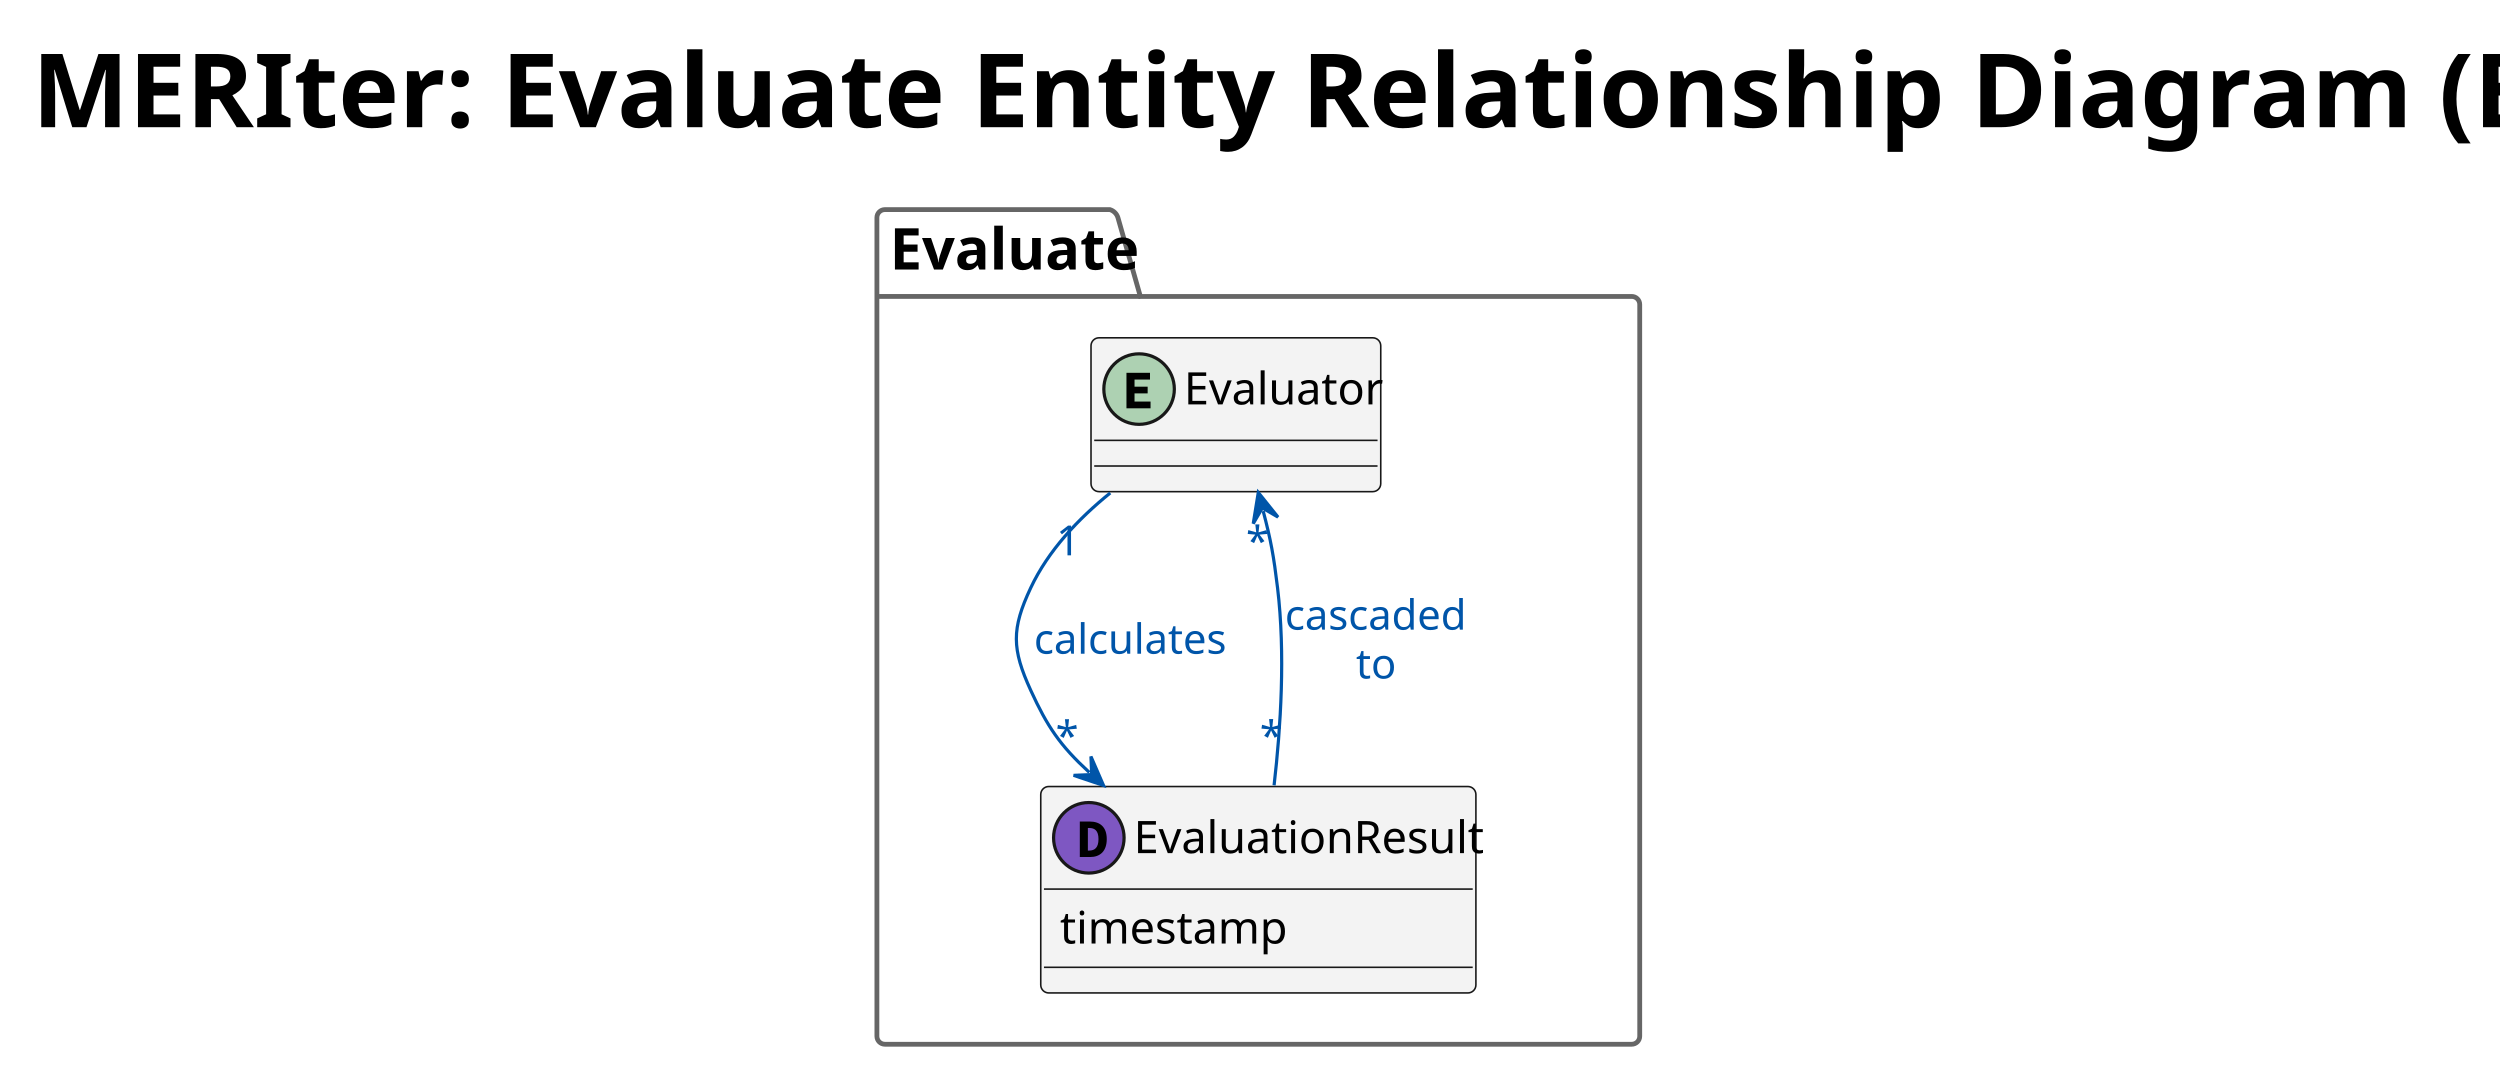
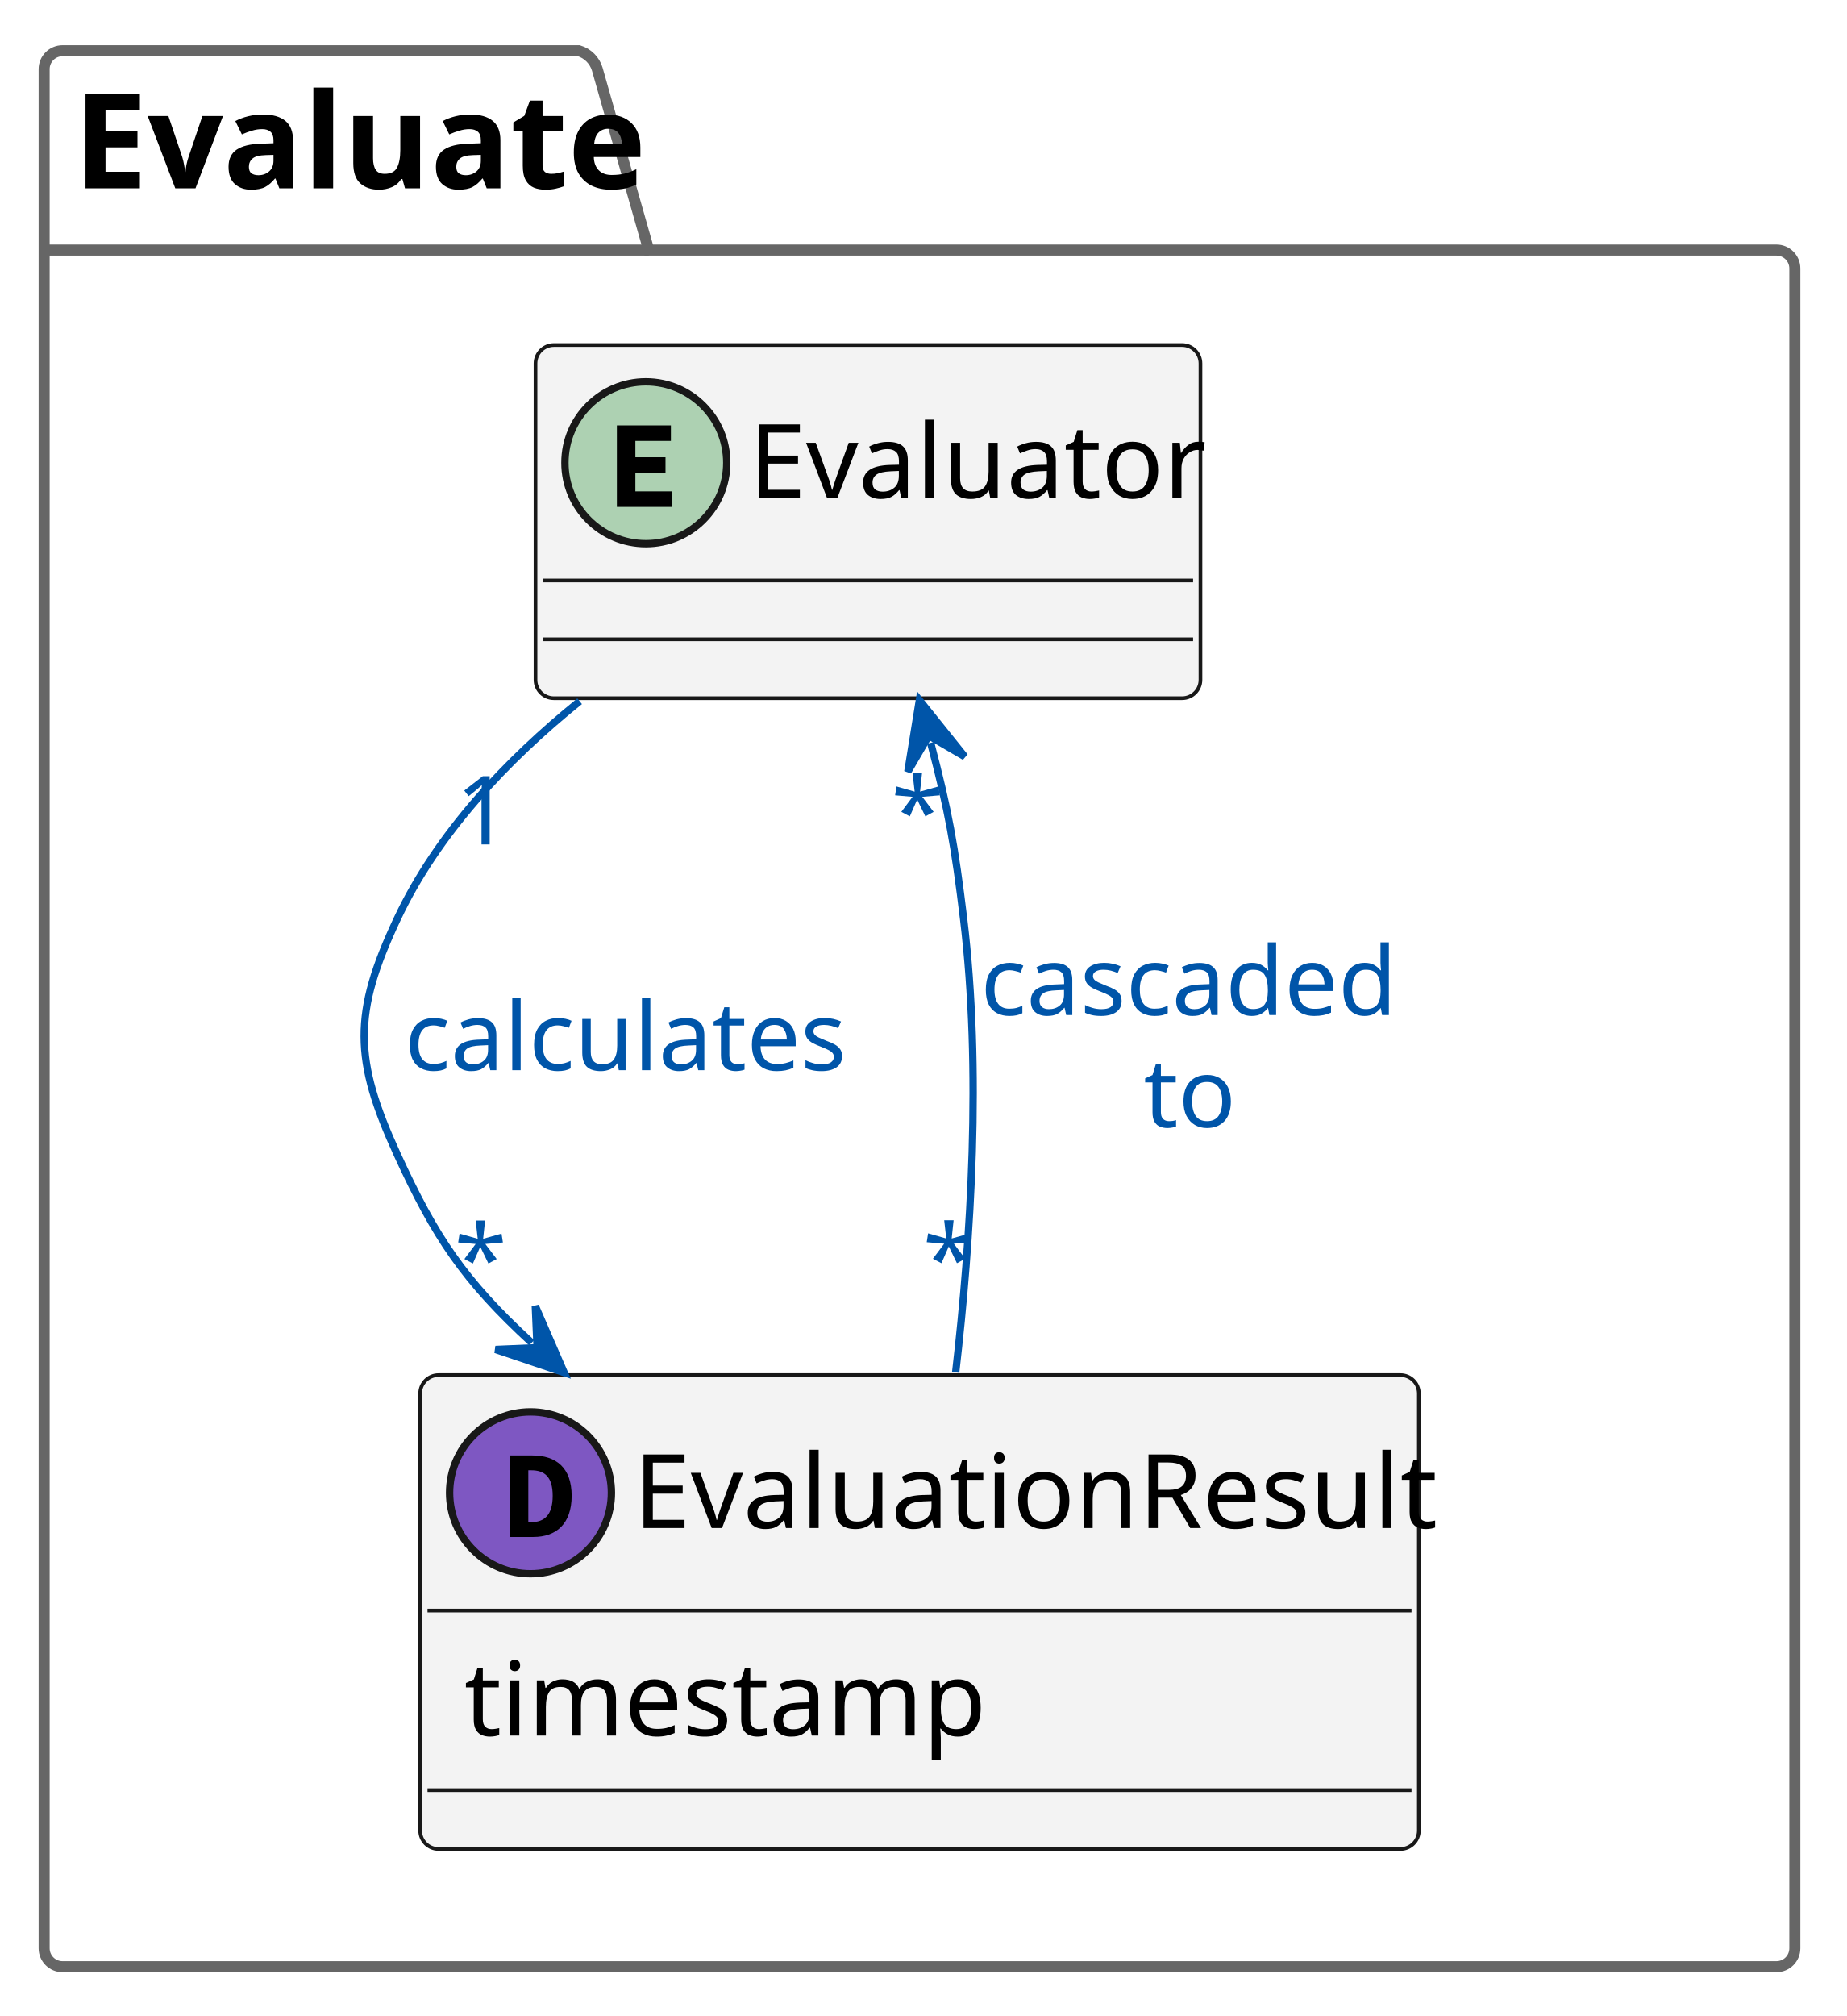
- <svg xmlns="http://www.w3.org/2000/svg" xmlns:xlink="http://www.w3.org/1999/xlink" contentStyleType="text/css" data-diagram-type="CLASS" height="332px" preserveAspectRatio="none" style="width:780px;height:332px;background:#FFFFFF;" version="1.1" viewBox="0 0 780 332" width="780px" zoomAndPan="magnify">
+ <svg xmlns="http://www.w3.org/2000/svg" xmlns:xlink="http://www.w3.org/1999/xlink" contentStyleType="text/css" data-diagram-type="CLASS" height="274px" preserveAspectRatio="none" style="width:251px;height:274px;background:#FFFFFF;" version="1.1" viewBox="0 0 251 274" width="251px" zoomAndPan="magnify">
  <defs />
  <g>
-     <g class="title" data-source-line="27">
-       <text fill="#000000" font-family="sans-serif" font-size="32" font-weight="bold" lengthAdjust="spacing" textLength="752.188" x="10" y="39.688">MERIter: Evaluate Entity Relationship Diagram (ERD)</text>
+     <g class="cluster" data-entity="Evaluate" data-source-line="199" data-uid="ent0002" id="cluster_Evaluate">
+       <path d="M8.5,6.894 L78.696,6.894 A3.75,3.75 0 0 1 81.196,9.395 L88.196,33.988 L241.5,33.988 A2.5,2.5 0 0 1 244,36.488 L244,264.805 A2.5,2.5 0 0 1 241.5,267.305 L8.5,267.305 A2.5,2.5 0 0 1 6,264.805 L6,9.395 A2.5,2.5 0 0 1 8.5,6.894" fill="none" style="stroke:#666666;stroke-width:1.5;" />
+       <line style="stroke:#666666;stroke-width:1.5;" x1="6" x2="88.196" y1="33.988" y2="33.988" />
+       <text fill="#000000" font-family="sans-serif" font-size="18" font-weight="bold" lengthAdjust="spacing" textLength="69.196" x="10" y="25.594">Evaluate</text>
    </g>
-     <g class="cluster" data-entity="Evaluate" data-source-line="195" data-uid="ent0002" id="cluster_Evaluate">
-       <path d="M276.094,65.394 L346.29,65.394 A3.75,3.75 0 0 1 348.79,67.894 L355.79,92.488 L509.094,92.488 A2.5,2.5 0 0 1 511.594,94.988 L511.594,323.305 A2.5,2.5 0 0 1 509.094,325.805 L276.094,325.805 A2.5,2.5 0 0 1 273.594,323.305 L273.594,67.894 A2.5,2.5 0 0 1 276.094,65.394" fill="none" style="stroke:#666666;stroke-width:1.5;" />
-       <line style="stroke:#666666;stroke-width:1.5;" x1="273.594" x2="355.79" y1="92.488" y2="92.488" />
-       <text fill="#000000" font-family="sans-serif" font-size="18" font-weight="bold" lengthAdjust="spacing" textLength="69.196" x="277.594" y="84.094">Evaluate</text>
-     </g>
-     <g class="entity" data-entity="EvaluationResult" data-source-line="196" data-uid="ent0003" id="entity_EvaluationResult">
+     <g class="entity" data-entity="EvaluationResult" data-source-line="200" data-uid="ent0003" id="entity_EvaluationResult">
      <a href="" target="_top" title="The EvaluationResult is a piece of structured data describing the output of an Evaluator running an evaluation." xlink:actuate="onRequest" xlink:href="" xlink:show="new" xlink:title="The EvaluationResult is a piece of structured data describing the output of an Evaluator running an evaluation." xlink:type="simple">
-         <rect fill="#555555" fill-opacity="0.067" height="64.406" rx="2.5" ry="2.5" style="stroke:#181818;stroke-width:0.5;" width="135.769" x="324.714" y="245.394" />
-         <ellipse cx="339.714" cy="261.394" fill="#7E57C2" rx="11" ry="11" style="stroke:#181818;stroke-width:1;" />
-         <path d="M336.901,267.394 L340.12,267.394 C343.198,267.394 345.308,265.613 345.308,261.801 C345.308,257.988 343.198,256.316 339.964,256.316 L336.901,256.316 L336.901,267.394 Z M339.417,265.379 L339.417,258.332 L339.823,258.332 C341.558,258.332 342.729,259.144 342.729,261.801 C342.729,264.457 341.558,265.379 339.823,265.379 L339.417,265.379 Z " fill="#000000" />
-         <text fill="#000000" font-family="sans-serif" font-size="14" lengthAdjust="spacing" textLength="103.769" x="353.714" y="266.18">EvaluationResult</text>
-         <line style="stroke:#181818;stroke-width:0.5;" x1="325.714" x2="459.483" y1="277.394" y2="277.394" />
-         <text fill="#000000" font-family="sans-serif" font-size="14" lengthAdjust="spacing" textLength="67.245" x="330.714" y="294.383">timestamp</text>
-         <line style="stroke:#181818;stroke-width:0.5;" x1="325.714" x2="459.483" y1="301.801" y2="301.801" />
+         <rect fill="#555555" fill-opacity="0.067" height="64.406" rx="2.5" ry="2.5" style="stroke:#181818;stroke-width:0.5;" width="135.769" x="57.12" y="186.894" />
+         <ellipse cx="72.12" cy="202.894" fill="#7E57C2" rx="11" ry="11" style="stroke:#181818;stroke-width:1;" />
+         <path d="M69.308,208.894 L72.526,208.894 C75.604,208.894 77.714,207.113 77.714,203.301 C77.714,199.488 75.604,197.816 72.37,197.816 L69.308,197.816 L69.308,208.894 Z M71.823,206.879 L71.823,199.832 L72.229,199.832 C73.964,199.832 75.136,200.644 75.136,203.301 C75.136,205.957 73.964,206.879 72.229,206.879 L71.823,206.879 Z " fill="#000000" />
+         <text fill="#000000" font-family="sans-serif" font-size="14" lengthAdjust="spacing" textLength="103.769" x="86.12" y="207.68">EvaluationResult</text>
+         <line style="stroke:#181818;stroke-width:0.5;" x1="58.12" x2="191.889" y1="218.894" y2="218.894" />
+         <text fill="#000000" font-family="sans-serif" font-size="14" lengthAdjust="spacing" textLength="67.245" x="63.12" y="235.883">timestamp</text>
+         <line style="stroke:#181818;stroke-width:0.5;" x1="58.12" x2="191.889" y1="243.301" y2="243.301" />
      </a>
    </g>
-     <g class="entity" data-entity="Evaluator" data-source-line="201" data-uid="ent0004" id="entity_Evaluator">
+     <g class="entity" data-entity="Evaluator" data-source-line="205" data-uid="ent0004" id="entity_Evaluator">
      <a href="" target="_top" title="The Evaluator is a human and/or digital entity responsible for evaluating measurements and (optionally) other evaluations, and outputting evaluation results." xlink:actuate="onRequest" xlink:href="" xlink:show="new" xlink:title="The Evaluator is a human and/or digital entity responsible for evaluating measurements and (optionally) other evaluations, and outputting evaluation results." xlink:type="simple">
-         <rect fill="#555555" fill-opacity="0.067" height="48" rx="2.5" ry="2.5" style="stroke:#181818;stroke-width:0.5;" width="90.399" x="340.394" y="105.394" />
-         <ellipse cx="355.394" cy="121.394" fill="#ADD1B2" rx="11" ry="11" style="stroke:#181818;stroke-width:1;" />
-         <path d="M351.456,127.394 L358.972,127.394 L358.972,125.285 L353.972,125.285 L353.972,122.738 L358.066,122.738 L358.066,120.644 L353.972,120.644 L353.972,118.426 L358.8,118.426 L358.8,116.316 L351.456,116.316 L351.456,127.394 Z " fill="#000000" />
-         <text fill="#000000" font-family="sans-serif" font-size="14" lengthAdjust="spacing" textLength="58.399" x="369.394" y="126.18">Evaluator</text>
-         <line style="stroke:#181818;stroke-width:0.5;" x1="341.394" x2="429.793" y1="137.394" y2="137.394" />
-         <line style="stroke:#181818;stroke-width:0.5;" x1="341.394" x2="429.793" y1="145.394" y2="145.394" />
+         <rect fill="#555555" fill-opacity="0.067" height="48" rx="2.5" ry="2.5" style="stroke:#181818;stroke-width:0.5;" width="90.399" x="72.8" y="46.895" />
+         <ellipse cx="87.8" cy="62.895" fill="#ADD1B2" rx="11" ry="11" style="stroke:#181818;stroke-width:1;" />
+         <path d="M83.862,68.894 L91.378,68.894 L91.378,66.785 L86.378,66.785 L86.378,64.238 L90.472,64.238 L90.472,62.145 L86.378,62.145 L86.378,59.926 L91.206,59.926 L91.206,57.816 L83.862,57.816 L83.862,68.894 Z " fill="#000000" />
+         <text fill="#000000" font-family="sans-serif" font-size="14" lengthAdjust="spacing" textLength="58.399" x="101.8" y="67.68">Evaluator</text>
+         <line style="stroke:#181818;stroke-width:0.5;" x1="73.8" x2="162.199" y1="78.894" y2="78.894" />
+         <line style="stroke:#181818;stroke-width:0.5;" x1="73.8" x2="162.199" y1="86.894" y2="86.894" />
      </a>
    </g>
-     <g class="link" data-entity-1="Evaluator" data-entity-2="EvaluationResult" data-source-line="203" data-uid="lnk5" id="link_Evaluator_EvaluationResult">
-       <path codeLine="203" d="M346.394,153.804 C336.454,161.834 327.054,171.774 321.594,183.394 C315.544,196.264 315.674,202.464 321.594,215.394 C326.744,226.644 330.675,232.546 339.875,240.996" fill="none" id="Evaluator-to-EvaluationResult" style="stroke:#0055A9;stroke-width:1;" />
-       <polygon fill="#0055A9" points="344.294,245.054,340.371,236.02,340.611,241.672,334.96,241.912,344.294,245.054" style="stroke:#0055A9;stroke-width:1;" />
-       <text fill="#0055A9" font-family="sans-serif" font-size="13" lengthAdjust="spacing" textLength="59.097" x="322.594" y="203.955">calculates</text>
-       <text fill="#0055A9" font-family="sans-serif" font-size="13" lengthAdjust="spacing" textLength="7.306" x="329.555" y="173.271">1</text>
-       <text fill="#0055A9" font-family="sans-serif" font-size="13" lengthAdjust="spacing" textLength="5.599" x="329.351" y="234.255">*</text>
+     <g class="link" data-entity-1="Evaluator" data-entity-2="EvaluationResult" data-source-line="207" data-uid="lnk5" id="link_Evaluator_EvaluationResult">
+       <path codeLine="207" d="M78.8,95.305 C68.86,103.335 59.46,113.275 54,124.894 C47.95,137.764 48.08,143.964 54,156.894 C59.15,168.144 63.081,174.046 72.281,182.496" fill="none" id="Evaluator-to-EvaluationResult" style="stroke:#0055A9;stroke-width:1;" />
+       <polygon fill="#0055A9" points="76.7,186.554,72.777,177.52,73.018,183.172,67.366,183.412,76.7,186.554" style="stroke:#0055A9;stroke-width:1;" />
+       <text fill="#0055A9" font-family="sans-serif" font-size="13" lengthAdjust="spacing" textLength="59.097" x="55" y="145.455">calculates</text>
+       <text fill="#0055A9" font-family="sans-serif" font-size="13" lengthAdjust="spacing" textLength="7.306" x="61.961" y="114.771">1</text>
+       <text fill="#0055A9" font-family="sans-serif" font-size="13" lengthAdjust="spacing" textLength="5.599" x="61.757" y="175.755">*</text>
    </g>
-     <g class="link" data-entity-1="Evaluator" data-entity-2="EvaluationResult" data-source-line="204" data-uid="lnk7" id="link_Evaluator_EvaluationResult">
-       <path codeLine="204" d="M394.113,159.456 C396.533,168.636 397.404,173.524 398.594,183.394 C401.064,203.845 399.604,226.945 397.514,245.024" fill="none" id="Evaluator-backto-EvaluationResult" style="stroke:#0055A9;stroke-width:1;" />
-       <polygon fill="#0055A9" points="392.584,153.655,391.01,163.377,393.858,158.489,398.746,161.338,392.584,153.655" style="stroke:#0055A9;stroke-width:1;" />
-       <text fill="#0055A9" font-family="sans-serif" font-size="13" lengthAdjust="spacing" textLength="56.018" x="400.894" y="196.455">cascaded</text>
-       <text fill="#0055A9" font-family="sans-serif" font-size="13" lengthAdjust="spacing" textLength="11.667" x="423.069" y="211.69">to</text>
-       <text fill="#0055A9" font-family="sans-serif" font-size="13" lengthAdjust="spacing" textLength="5.599" x="388.751" y="173.485">*</text>
-       <text fill="#0055A9" font-family="sans-serif" font-size="13" lengthAdjust="spacing" textLength="5.599" x="393.048" y="234.219">*</text>
+     <g class="link" data-entity-1="Evaluator" data-entity-2="EvaluationResult" data-source-line="208" data-uid="lnk7" id="link_Evaluator_EvaluationResult">
+       <path codeLine="208" d="M126.519,100.956 C128.939,110.136 129.81,115.025 131,124.894 C133.47,145.345 132.01,168.445 129.92,186.524" fill="none" id="Evaluator-backto-EvaluationResult" style="stroke:#0055A9;stroke-width:1;" />
+       <polygon fill="#0055A9" points="124.99,95.154,123.416,104.877,126.264,99.989,131.152,102.838,124.99,95.154" style="stroke:#0055A9;stroke-width:1;" />
+       <text fill="#0055A9" font-family="sans-serif" font-size="13" lengthAdjust="spacing" textLength="56.018" x="133.3" y="137.955">cascaded</text>
+       <text fill="#0055A9" font-family="sans-serif" font-size="13" lengthAdjust="spacing" textLength="11.667" x="155.476" y="153.19">to</text>
+       <text fill="#0055A9" font-family="sans-serif" font-size="13" lengthAdjust="spacing" textLength="5.599" x="121.157" y="114.985">*</text>
+       <text fill="#0055A9" font-family="sans-serif" font-size="13" lengthAdjust="spacing" textLength="5.599" x="125.454" y="175.719">*</text>
    </g>
  </g>
</svg>
